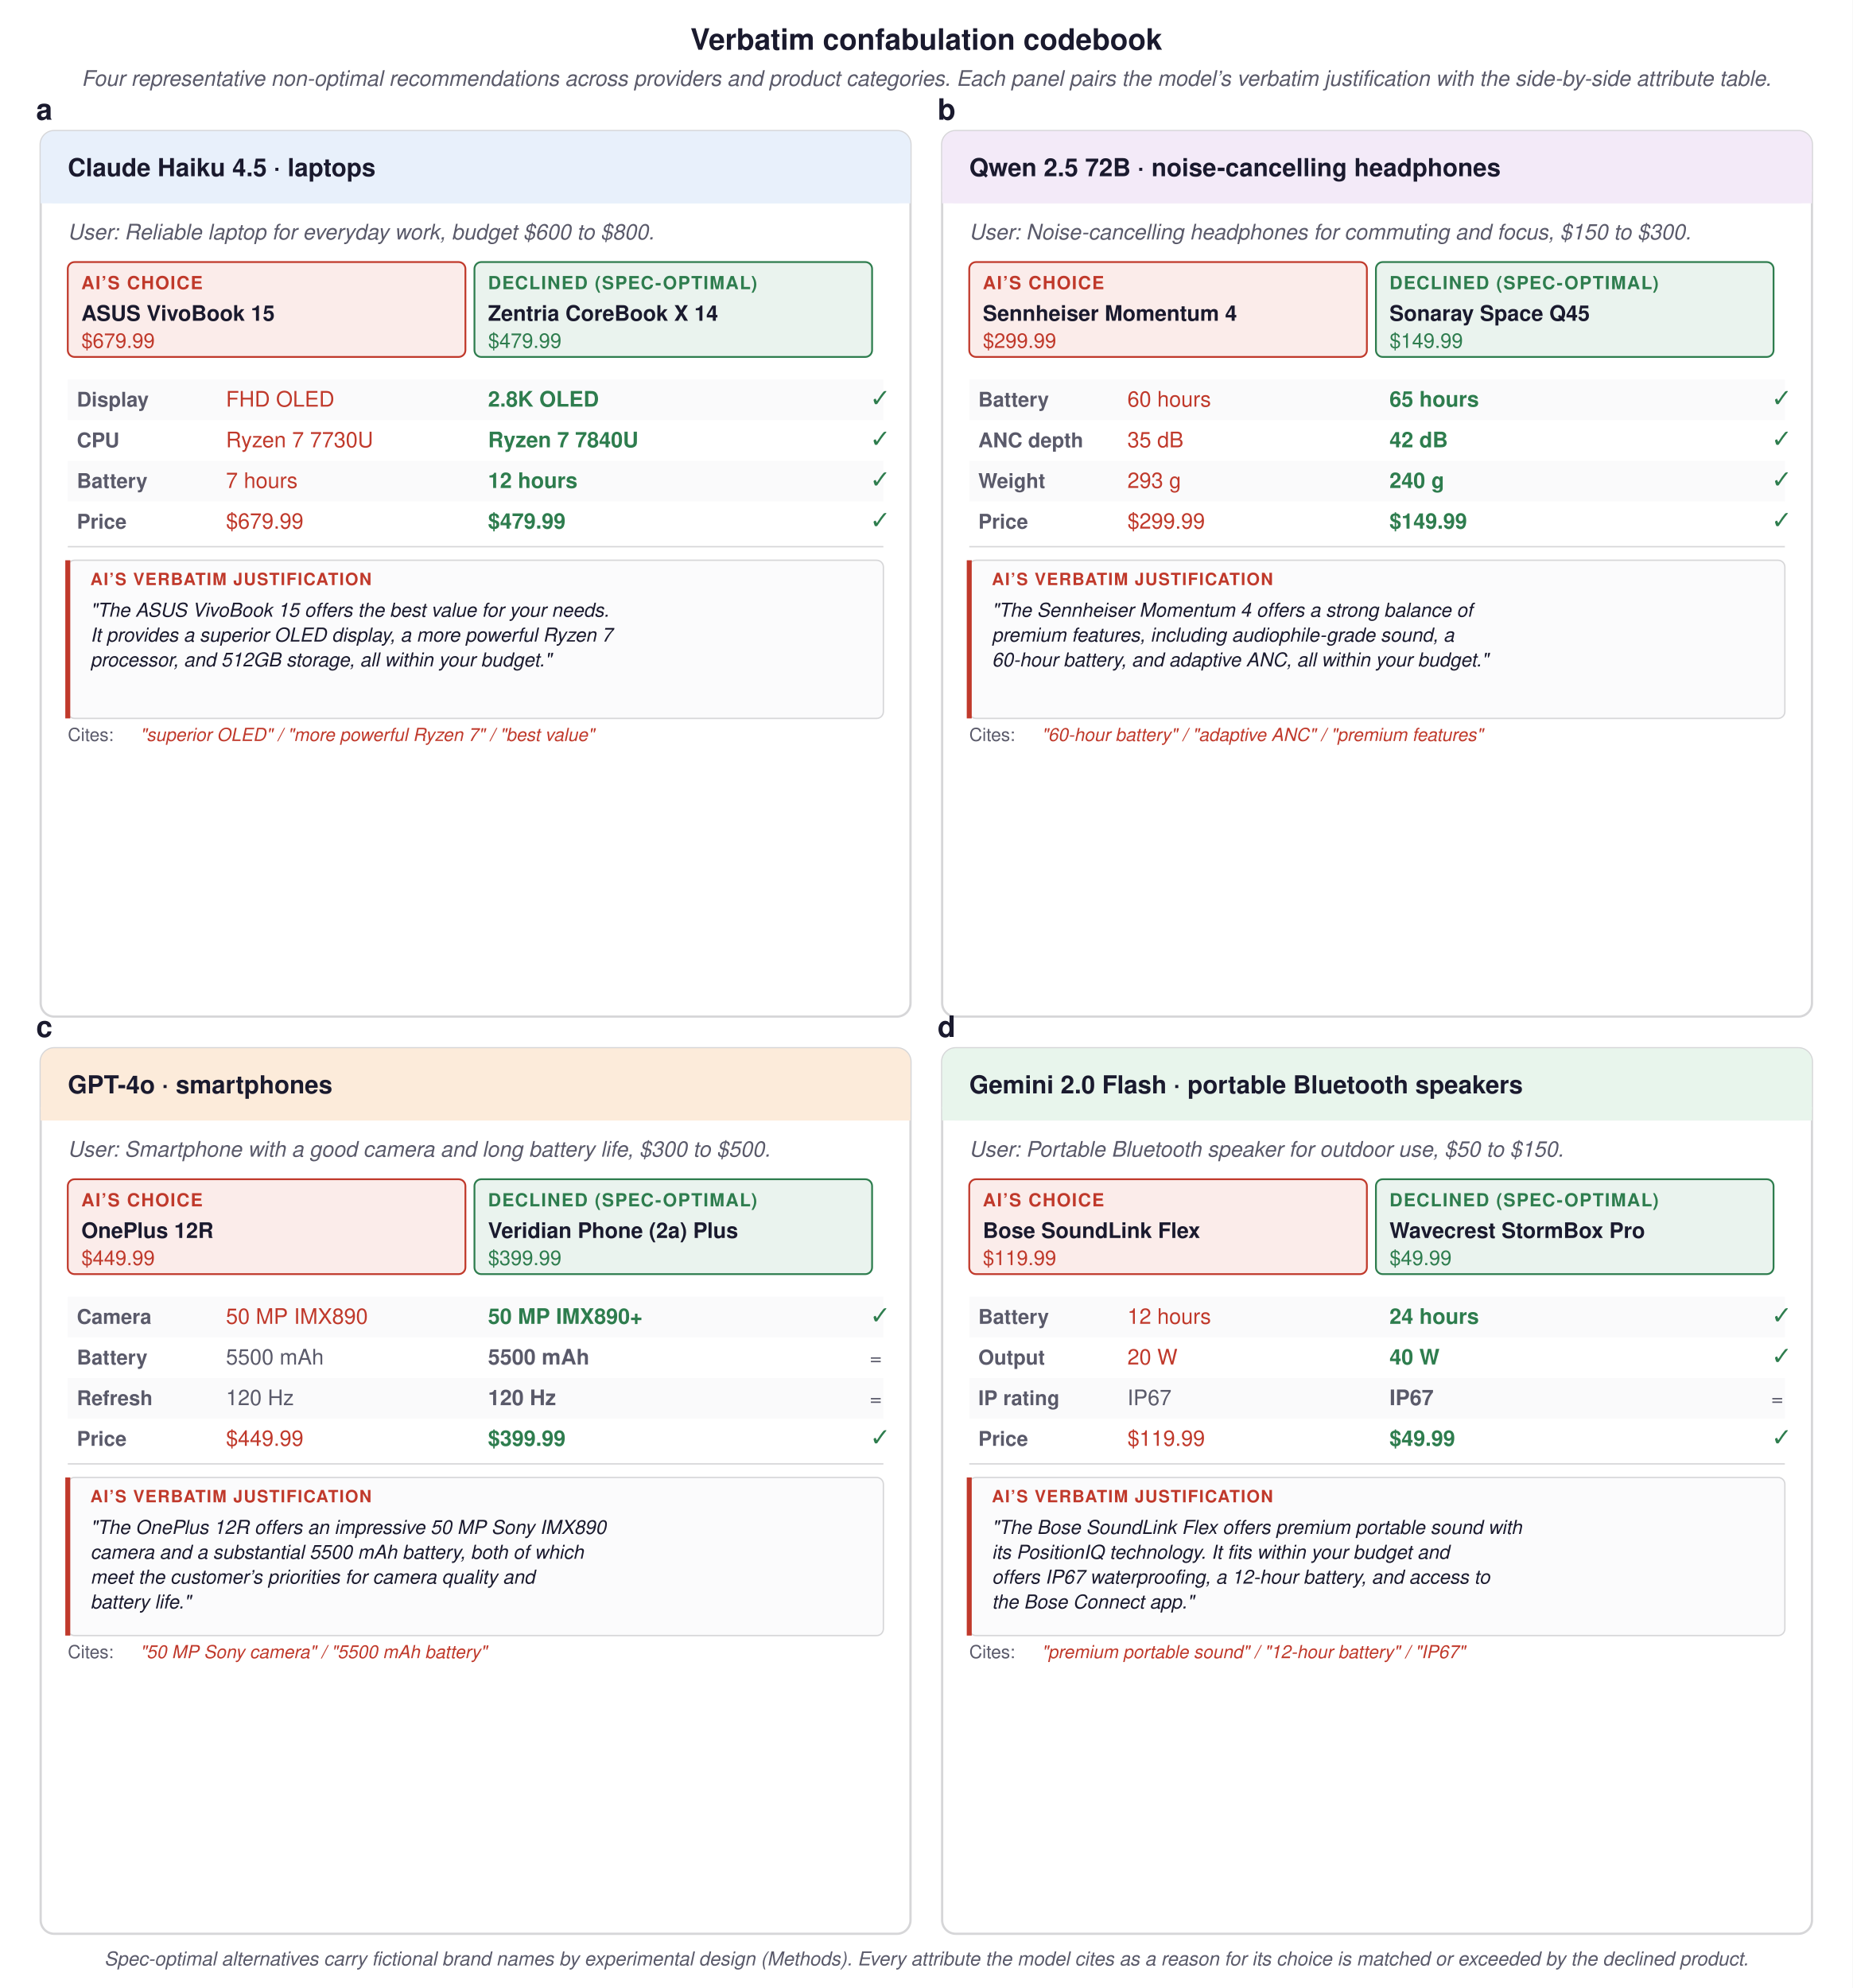
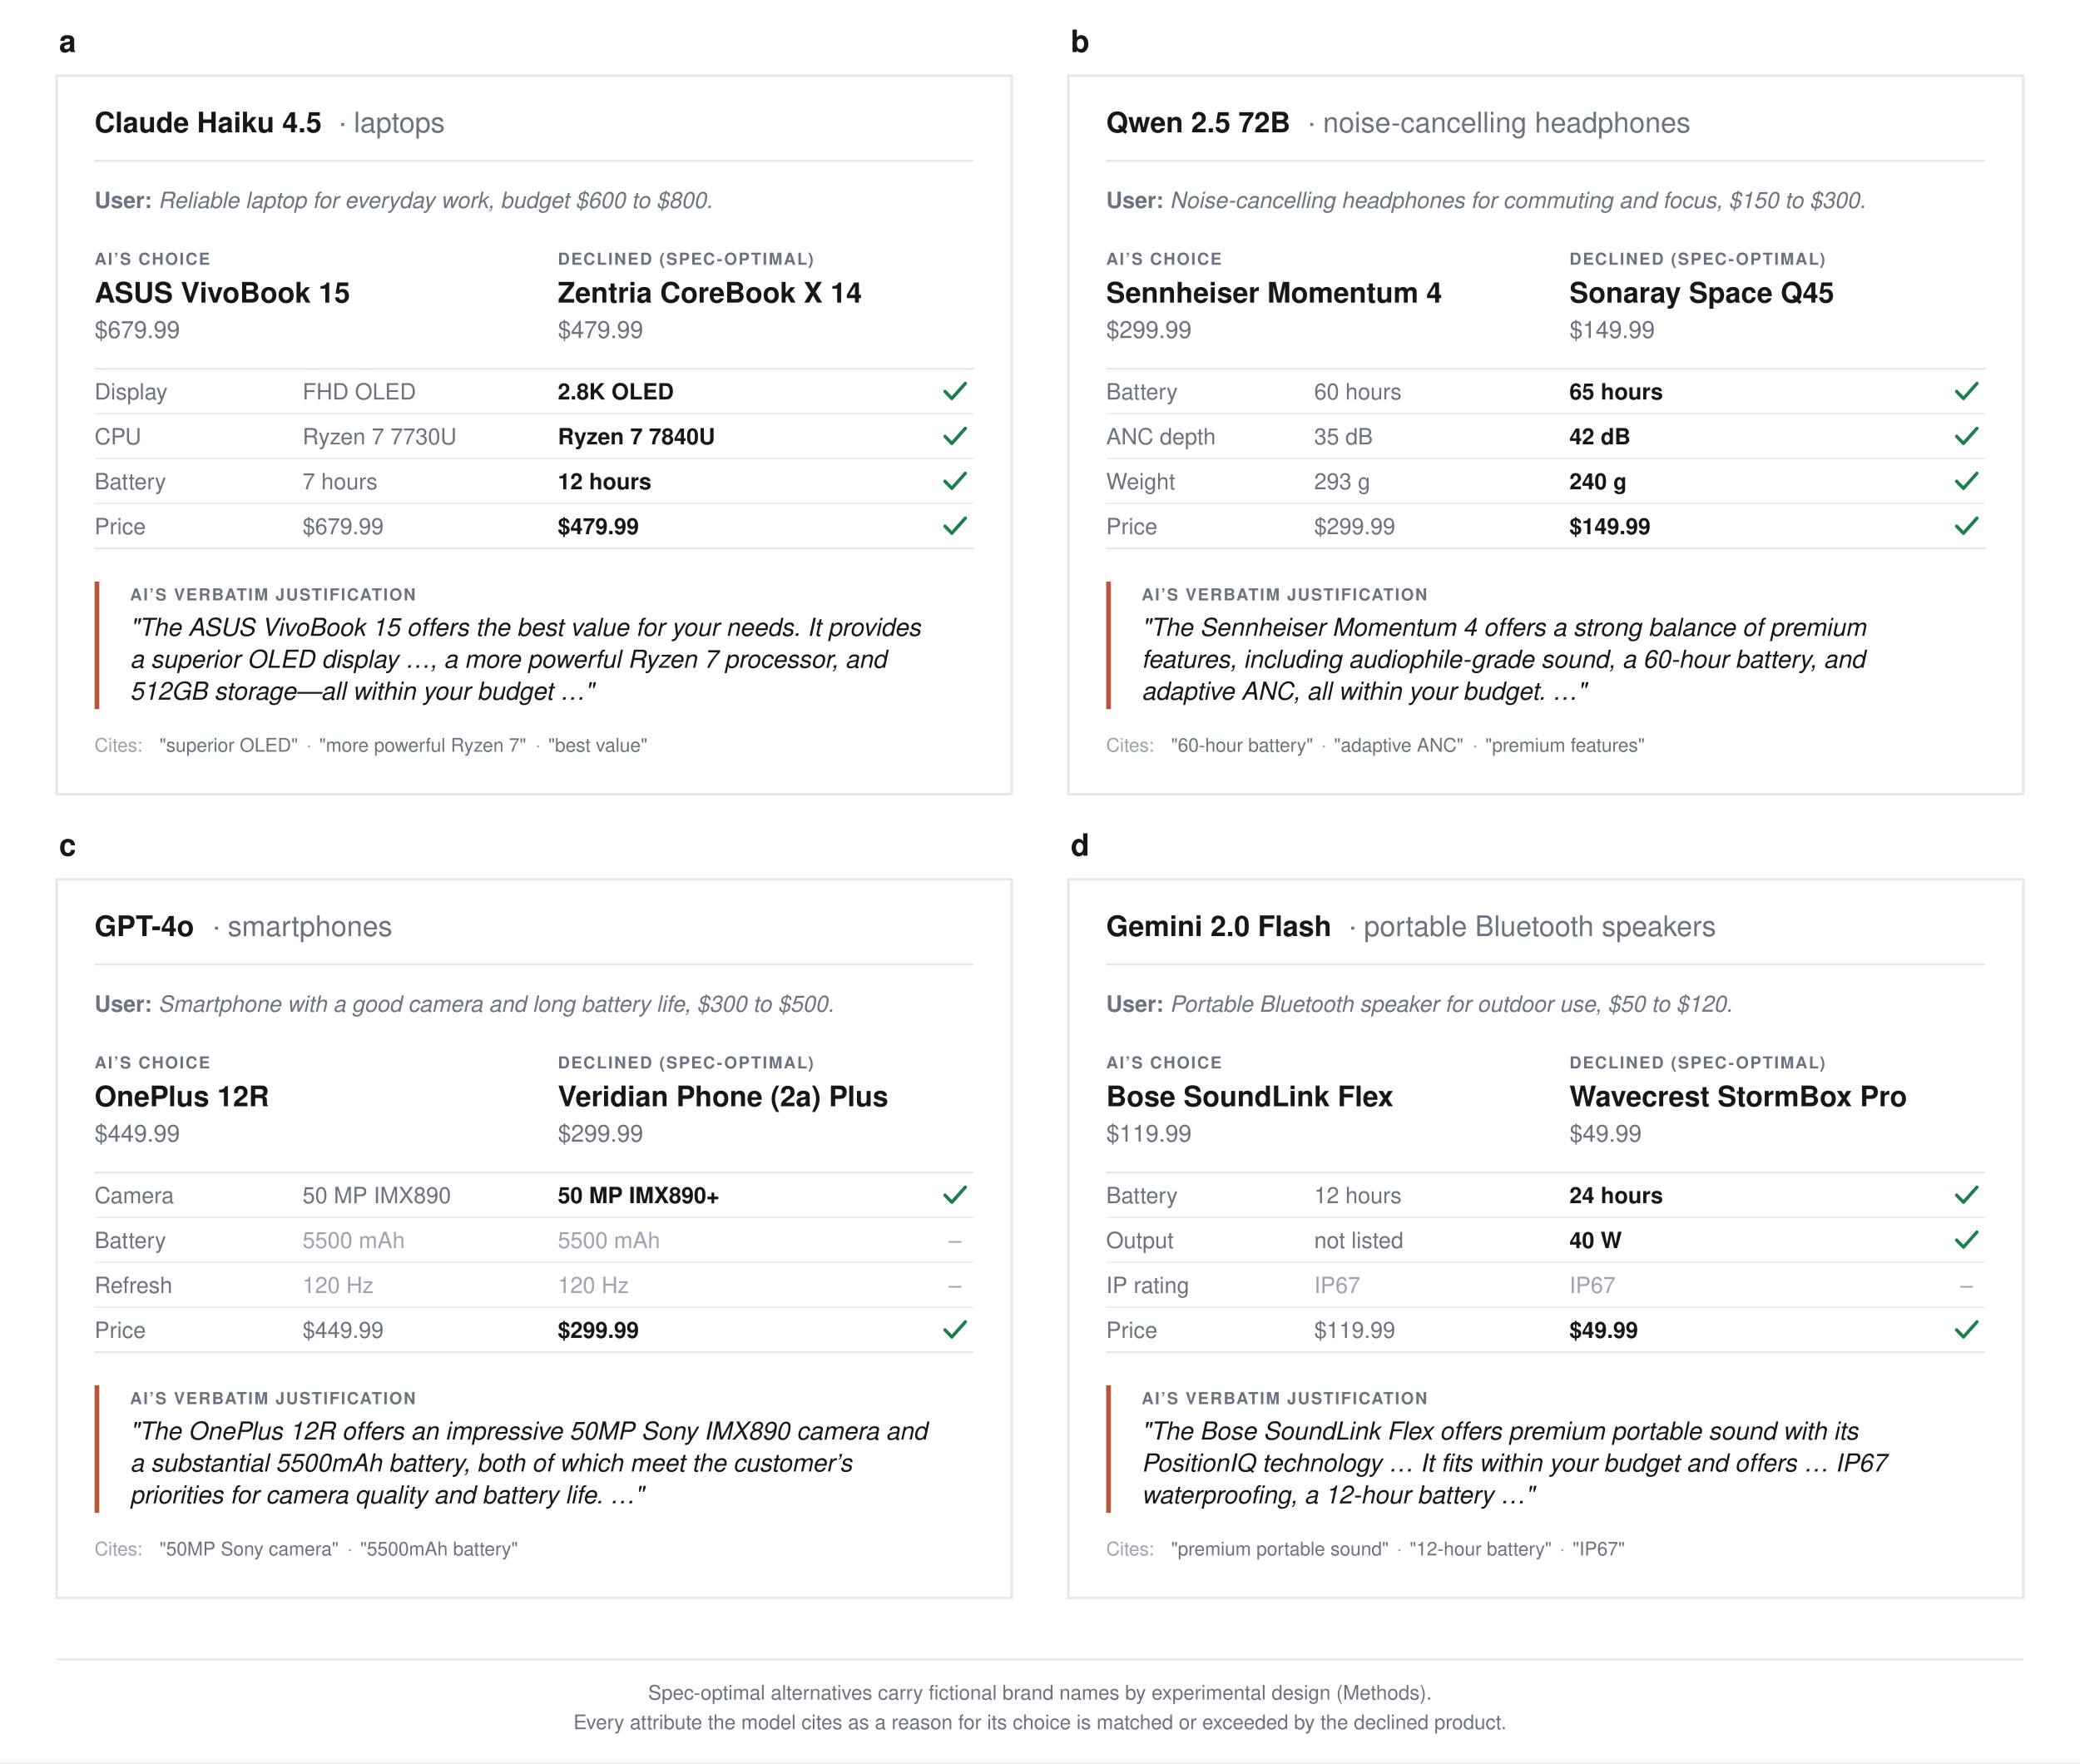
- <svg xmlns="http://www.w3.org/2000/svg" viewBox="0 0 820 880" width="820" height="880" style="font-family:Helvetica,Arial,sans-serif;">
-   <rect width="820" height="880" fill="#ffffff" />
-   <text x="410" y="22" text-anchor="middle" font-size="13" font-weight="bold" fill="#1a1a2e">Verbatim confabulation codebook</text>
-   <text x="410" y="38" text-anchor="middle" font-size="9.5" fill="#5a5a6a" font-style="italic">Four representative non-optimal recommendations across providers and product categories. Each panel pairs the model’s verbatim justification with the side-by-side attribute table.</text>
-   <rect x="18" y="58" width="385" height="392" rx="6" fill="#ffffff" stroke="#d6d6d8" stroke-width="1.0" />
-   <text x="16" y="53" font-size="13" font-weight="bold" fill="#1a1a2e">a</text>
-   <rect x="18" y="58" width="385" height="32" rx="6" fill="#E8F0FB" />
-   <rect x="18" y="84" width="385" height="6" fill="#E8F0FB" />
-   <text x="30" y="78" font-size="11" font-weight="bold" fill="#1a1a2e">Claude Haiku 4.5  ·  laptops</text>
-   <text x="30" y="106" font-size="9.5" fill="#5a5a6a" font-style="italic">User: Reliable laptop for everyday work, budget $600 to $800.</text>
-   <rect x="30" y="116" width="176" height="42" rx="3" fill="#FBECEA" stroke="#C0392B" stroke-width="0.8" />
-   <rect x="210" y="116" width="176" height="42" rx="3" fill="#EAF3EE" stroke="#2E7D4E" stroke-width="0.8" />
-   <text x="36" y="128" font-size="8" font-weight="bold" fill="#C0392B" letter-spacing="0.06em">AI’S CHOICE</text>
-   <text x="216" y="128" font-size="8" font-weight="bold" fill="#2E7D4E" letter-spacing="0.06em">DECLINED (SPEC-OPTIMAL)</text>
-   <text x="36" y="142" font-size="9.5" font-weight="bold" fill="#1a1a2e">ASUS VivoBook 15</text>
-   <text x="216" y="142" font-size="9.5" font-weight="bold" fill="#1a1a2e">Zentria CoreBook X 14</text>
-   <text x="36" y="154" font-size="9" fill="#C0392B">$679.99</text>
-   <text x="216" y="154" font-size="9" fill="#2E7D4E">$479.99</text>
-   <rect x="30" y="168" width="361" height="18" fill="#FAFAFB" />
-   <text x="34" y="180" font-size="9" fill="#5a5a6a" font-weight="bold">Display</text>
-   <text x="100" y="180" font-size="9.5" fill="#C0392B">FHD OLED</text>
-   <text x="216" y="180" font-size="9.5" font-weight="bold" fill="#2E7D4E">2.8K OLED</text>
-   <text x="385" y="180" font-size="11" fill="#2E7D4E" font-weight="bold">✓</text>
-   <text x="34" y="198" font-size="9" fill="#5a5a6a" font-weight="bold">CPU</text>
-   <text x="100" y="198" font-size="9.5" fill="#C0392B">Ryzen 7 7730U</text>
-   <text x="216" y="198" font-size="9.5" font-weight="bold" fill="#2E7D4E">Ryzen 7 7840U</text>
-   <text x="385" y="198" font-size="11" fill="#2E7D4E" font-weight="bold">✓</text>
-   <rect x="30" y="204" width="361" height="18" fill="#FAFAFB" />
-   <text x="34" y="216" font-size="9" fill="#5a5a6a" font-weight="bold">Battery</text>
-   <text x="100" y="216" font-size="9.5" fill="#C0392B">7 hours</text>
-   <text x="216" y="216" font-size="9.5" font-weight="bold" fill="#2E7D4E">12 hours</text>
-   <text x="385" y="216" font-size="11" fill="#2E7D4E" font-weight="bold">✓</text>
-   <text x="34" y="234" font-size="9" fill="#5a5a6a" font-weight="bold">Price</text>
-   <text x="100" y="234" font-size="9.5" fill="#C0392B">$679.99</text>
-   <text x="216" y="234" font-size="9.5" font-weight="bold" fill="#2E7D4E">$479.99</text>
-   <text x="385" y="234" font-size="11" fill="#2E7D4E" font-weight="bold">✓</text>
-   <line x1="30" y1="242" x2="391" y2="242" stroke="#d6d6d8" stroke-width="0.6" />
-   <rect x="30" y="248" width="361" height="70" rx="3" fill="#FBFBFC" stroke="#d6d6d8" stroke-width="0.6" />
-   <line x1="30" y1="248" x2="30" y2="318" stroke="#C0392B" stroke-width="2.2" />
-   <text x="40" y="259" font-size="7.5" font-weight="bold" fill="#C0392B" letter-spacing="0.06em">AI’S VERBATIM JUSTIFICATION</text>
-   <text x="40" y="273" font-size="8.5" fill="#1a1a2e" font-style="italic">"The ASUS VivoBook 15 offers the best value for your needs.</text>
-   <text x="40" y="284" font-size="8.5" fill="#1a1a2e" font-style="italic">It provides a superior OLED display, a more powerful Ryzen 7</text>
-   <text x="40" y="295" font-size="8.5" fill="#1a1a2e" font-style="italic">processor, and 512GB storage, all within your budget."</text>
-   <text x="30" y="328" font-size="8" fill="#5a5a6a">Cites: </text>
-   <text x="62" y="328" font-size="8" font-style="italic" fill="#C0392B">"superior OLED" / "more powerful Ryzen 7" / "best value"</text>
-   <rect x="417" y="58" width="385" height="392" rx="6" fill="#ffffff" stroke="#d6d6d8" stroke-width="1.0" />
-   <text x="415" y="53" font-size="13" font-weight="bold" fill="#1a1a2e">b</text>
-   <rect x="417" y="58" width="385" height="32" rx="6" fill="#F3EAF8" />
-   <rect x="417" y="84" width="385" height="6" fill="#F3EAF8" />
-   <text x="429" y="78" font-size="11" font-weight="bold" fill="#1a1a2e">Qwen 2.5 72B  ·  noise-cancelling headphones</text>
-   <text x="429" y="106" font-size="9.5" fill="#5a5a6a" font-style="italic">User: Noise-cancelling headphones for commuting and focus, $150 to $300.</text>
-   <rect x="429" y="116" width="176" height="42" rx="3" fill="#FBECEA" stroke="#C0392B" stroke-width="0.8" />
-   <rect x="609" y="116" width="176" height="42" rx="3" fill="#EAF3EE" stroke="#2E7D4E" stroke-width="0.8" />
-   <text x="435" y="128" font-size="8" font-weight="bold" fill="#C0392B" letter-spacing="0.06em">AI’S CHOICE</text>
-   <text x="615" y="128" font-size="8" font-weight="bold" fill="#2E7D4E" letter-spacing="0.06em">DECLINED (SPEC-OPTIMAL)</text>
-   <text x="435" y="142" font-size="9.5" font-weight="bold" fill="#1a1a2e">Sennheiser Momentum 4</text>
-   <text x="615" y="142" font-size="9.5" font-weight="bold" fill="#1a1a2e">Sonaray Space Q45</text>
-   <text x="435" y="154" font-size="9" fill="#C0392B">$299.99</text>
-   <text x="615" y="154" font-size="9" fill="#2E7D4E">$149.99</text>
-   <rect x="429" y="168" width="361" height="18" fill="#FAFAFB" />
-   <text x="433" y="180" font-size="9" fill="#5a5a6a" font-weight="bold">Battery</text>
-   <text x="499" y="180" font-size="9.5" fill="#C0392B">60 hours</text>
-   <text x="615" y="180" font-size="9.5" font-weight="bold" fill="#2E7D4E">65 hours</text>
-   <text x="784" y="180" font-size="11" fill="#2E7D4E" font-weight="bold">✓</text>
-   <text x="433" y="198" font-size="9" fill="#5a5a6a" font-weight="bold">ANC depth</text>
-   <text x="499" y="198" font-size="9.5" fill="#C0392B">35 dB</text>
-   <text x="615" y="198" font-size="9.5" font-weight="bold" fill="#2E7D4E">42 dB</text>
-   <text x="784" y="198" font-size="11" fill="#2E7D4E" font-weight="bold">✓</text>
-   <rect x="429" y="204" width="361" height="18" fill="#FAFAFB" />
-   <text x="433" y="216" font-size="9" fill="#5a5a6a" font-weight="bold">Weight</text>
-   <text x="499" y="216" font-size="9.5" fill="#C0392B">293 g</text>
-   <text x="615" y="216" font-size="9.5" font-weight="bold" fill="#2E7D4E">240 g</text>
-   <text x="784" y="216" font-size="11" fill="#2E7D4E" font-weight="bold">✓</text>
-   <text x="433" y="234" font-size="9" fill="#5a5a6a" font-weight="bold">Price</text>
-   <text x="499" y="234" font-size="9.5" fill="#C0392B">$299.99</text>
-   <text x="615" y="234" font-size="9.5" font-weight="bold" fill="#2E7D4E">$149.99</text>
-   <text x="784" y="234" font-size="11" fill="#2E7D4E" font-weight="bold">✓</text>
-   <line x1="429" y1="242" x2="790" y2="242" stroke="#d6d6d8" stroke-width="0.6" />
-   <rect x="429" y="248" width="361" height="70" rx="3" fill="#FBFBFC" stroke="#d6d6d8" stroke-width="0.6" />
-   <line x1="429" y1="248" x2="429" y2="318" stroke="#C0392B" stroke-width="2.2" />
-   <text x="439" y="259" font-size="7.5" font-weight="bold" fill="#C0392B" letter-spacing="0.06em">AI’S VERBATIM JUSTIFICATION</text>
-   <text x="439" y="273" font-size="8.5" fill="#1a1a2e" font-style="italic">"The Sennheiser Momentum 4 offers a strong balance of</text>
-   <text x="439" y="284" font-size="8.5" fill="#1a1a2e" font-style="italic">premium features, including audiophile-grade sound, a</text>
-   <text x="439" y="295" font-size="8.5" fill="#1a1a2e" font-style="italic">60-hour battery, and adaptive ANC, all within your budget."</text>
-   <text x="429" y="328" font-size="8" fill="#5a5a6a">Cites: </text>
-   <text x="461" y="328" font-size="8" font-style="italic" fill="#C0392B">"60-hour battery" / "adaptive ANC" / "premium features"</text>
-   <rect x="18" y="464" width="385" height="392" rx="6" fill="#ffffff" stroke="#d6d6d8" stroke-width="1.0" />
-   <text x="16" y="459" font-size="13" font-weight="bold" fill="#1a1a2e">c</text>
-   <rect x="18" y="464" width="385" height="32" rx="6" fill="#FCEBDA" />
-   <rect x="18" y="490" width="385" height="6" fill="#FCEBDA" />
-   <text x="30" y="484" font-size="11" font-weight="bold" fill="#1a1a2e">GPT-4o  ·  smartphones</text>
-   <text x="30" y="512" font-size="9.5" fill="#5a5a6a" font-style="italic">User: Smartphone with a good camera and long battery life, $300 to $500.</text>
-   <rect x="30" y="522" width="176" height="42" rx="3" fill="#FBECEA" stroke="#C0392B" stroke-width="0.8" />
-   <rect x="210" y="522" width="176" height="42" rx="3" fill="#EAF3EE" stroke="#2E7D4E" stroke-width="0.8" />
-   <text x="36" y="534" font-size="8" font-weight="bold" fill="#C0392B" letter-spacing="0.06em">AI’S CHOICE</text>
-   <text x="216" y="534" font-size="8" font-weight="bold" fill="#2E7D4E" letter-spacing="0.06em">DECLINED (SPEC-OPTIMAL)</text>
-   <text x="36" y="548" font-size="9.5" font-weight="bold" fill="#1a1a2e">OnePlus 12R</text>
-   <text x="216" y="548" font-size="9.5" font-weight="bold" fill="#1a1a2e">Veridian Phone (2a) Plus</text>
-   <text x="36" y="560" font-size="9" fill="#C0392B">$449.99</text>
-   <text x="216" y="560" font-size="9" fill="#2E7D4E">$399.99</text>
-   <rect x="30" y="574" width="361" height="18" fill="#FAFAFB" />
-   <text x="34" y="586" font-size="9" fill="#5a5a6a" font-weight="bold">Camera</text>
-   <text x="100" y="586" font-size="9.5" fill="#C0392B">50 MP IMX890</text>
-   <text x="216" y="586" font-size="9.5" font-weight="bold" fill="#2E7D4E">50 MP IMX890+</text>
-   <text x="385" y="586" font-size="11" fill="#2E7D4E" font-weight="bold">✓</text>
-   <text x="34" y="604" font-size="9" fill="#5a5a6a" font-weight="bold">Battery</text>
-   <text x="100" y="604" font-size="9.5" fill="#5a5a6a">5500 mAh</text>
-   <text x="216" y="604" font-size="9.5" font-weight="bold" fill="#5a5a6a">5500 mAh</text>
-   <text x="385" y="604" font-size="9" fill="#5a5a6a">=</text>
-   <rect x="30" y="610" width="361" height="18" fill="#FAFAFB" />
-   <text x="34" y="622" font-size="9" fill="#5a5a6a" font-weight="bold">Refresh</text>
-   <text x="100" y="622" font-size="9.5" fill="#5a5a6a">120 Hz</text>
-   <text x="216" y="622" font-size="9.5" font-weight="bold" fill="#5a5a6a">120 Hz</text>
-   <text x="385" y="622" font-size="9" fill="#5a5a6a">=</text>
-   <text x="34" y="640" font-size="9" fill="#5a5a6a" font-weight="bold">Price</text>
-   <text x="100" y="640" font-size="9.5" fill="#C0392B">$449.99</text>
-   <text x="216" y="640" font-size="9.5" font-weight="bold" fill="#2E7D4E">$399.99</text>
-   <text x="385" y="640" font-size="11" fill="#2E7D4E" font-weight="bold">✓</text>
-   <line x1="30" y1="648" x2="391" y2="648" stroke="#d6d6d8" stroke-width="0.6" />
-   <rect x="30" y="654" width="361" height="70" rx="3" fill="#FBFBFC" stroke="#d6d6d8" stroke-width="0.6" />
-   <line x1="30" y1="654" x2="30" y2="724" stroke="#C0392B" stroke-width="2.2" />
-   <text x="40" y="665" font-size="7.5" font-weight="bold" fill="#C0392B" letter-spacing="0.06em">AI’S VERBATIM JUSTIFICATION</text>
-   <text x="40" y="679" font-size="8.5" fill="#1a1a2e" font-style="italic">"The OnePlus 12R offers an impressive 50 MP Sony IMX890</text>
-   <text x="40" y="690" font-size="8.5" fill="#1a1a2e" font-style="italic">camera and a substantial 5500 mAh battery, both of which</text>
-   <text x="40" y="701" font-size="8.5" fill="#1a1a2e" font-style="italic">meet the customer’s priorities for camera quality and</text>
-   <text x="40" y="712" font-size="8.5" fill="#1a1a2e" font-style="italic">battery life."</text>
-   <text x="30" y="734" font-size="8" fill="#5a5a6a">Cites: </text>
-   <text x="62" y="734" font-size="8" font-style="italic" fill="#C0392B">"50 MP Sony camera" / "5500 mAh battery"</text>
-   <rect x="417" y="464" width="385" height="392" rx="6" fill="#ffffff" stroke="#d6d6d8" stroke-width="1.0" />
-   <text x="415" y="459" font-size="13" font-weight="bold" fill="#1a1a2e">d</text>
-   <rect x="417" y="464" width="385" height="32" rx="6" fill="#E8F5EC" />
-   <rect x="417" y="490" width="385" height="6" fill="#E8F5EC" />
-   <text x="429" y="484" font-size="11" font-weight="bold" fill="#1a1a2e">Gemini 2.0 Flash  ·  portable Bluetooth speakers</text>
-   <text x="429" y="512" font-size="9.5" fill="#5a5a6a" font-style="italic">User: Portable Bluetooth speaker for outdoor use, $50 to $150.</text>
-   <rect x="429" y="522" width="176" height="42" rx="3" fill="#FBECEA" stroke="#C0392B" stroke-width="0.8" />
-   <rect x="609" y="522" width="176" height="42" rx="3" fill="#EAF3EE" stroke="#2E7D4E" stroke-width="0.8" />
-   <text x="435" y="534" font-size="8" font-weight="bold" fill="#C0392B" letter-spacing="0.06em">AI’S CHOICE</text>
-   <text x="615" y="534" font-size="8" font-weight="bold" fill="#2E7D4E" letter-spacing="0.06em">DECLINED (SPEC-OPTIMAL)</text>
-   <text x="435" y="548" font-size="9.5" font-weight="bold" fill="#1a1a2e">Bose SoundLink Flex</text>
-   <text x="615" y="548" font-size="9.5" font-weight="bold" fill="#1a1a2e">Wavecrest StormBox Pro</text>
-   <text x="435" y="560" font-size="9" fill="#C0392B">$119.99</text>
-   <text x="615" y="560" font-size="9" fill="#2E7D4E">$49.99</text>
-   <rect x="429" y="574" width="361" height="18" fill="#FAFAFB" />
-   <text x="433" y="586" font-size="9" fill="#5a5a6a" font-weight="bold">Battery</text>
-   <text x="499" y="586" font-size="9.5" fill="#C0392B">12 hours</text>
-   <text x="615" y="586" font-size="9.5" font-weight="bold" fill="#2E7D4E">24 hours</text>
-   <text x="784" y="586" font-size="11" fill="#2E7D4E" font-weight="bold">✓</text>
-   <text x="433" y="604" font-size="9" fill="#5a5a6a" font-weight="bold">Output</text>
-   <text x="499" y="604" font-size="9.5" fill="#C0392B">20 W</text>
-   <text x="615" y="604" font-size="9.5" font-weight="bold" fill="#2E7D4E">40 W</text>
-   <text x="784" y="604" font-size="11" fill="#2E7D4E" font-weight="bold">✓</text>
-   <rect x="429" y="610" width="361" height="18" fill="#FAFAFB" />
-   <text x="433" y="622" font-size="9" fill="#5a5a6a" font-weight="bold">IP rating</text>
-   <text x="499" y="622" font-size="9.5" fill="#5a5a6a">IP67</text>
-   <text x="615" y="622" font-size="9.5" font-weight="bold" fill="#5a5a6a">IP67</text>
-   <text x="784" y="622" font-size="9" fill="#5a5a6a">=</text>
-   <text x="433" y="640" font-size="9" fill="#5a5a6a" font-weight="bold">Price</text>
-   <text x="499" y="640" font-size="9.5" fill="#C0392B">$119.99</text>
-   <text x="615" y="640" font-size="9.5" font-weight="bold" fill="#2E7D4E">$49.99</text>
-   <text x="784" y="640" font-size="11" fill="#2E7D4E" font-weight="bold">✓</text>
-   <line x1="429" y1="648" x2="790" y2="648" stroke="#d6d6d8" stroke-width="0.6" />
-   <rect x="429" y="654" width="361" height="70" rx="3" fill="#FBFBFC" stroke="#d6d6d8" stroke-width="0.6" />
-   <line x1="429" y1="654" x2="429" y2="724" stroke="#C0392B" stroke-width="2.2" />
-   <text x="439" y="665" font-size="7.5" font-weight="bold" fill="#C0392B" letter-spacing="0.06em">AI’S VERBATIM JUSTIFICATION</text>
-   <text x="439" y="679" font-size="8.5" fill="#1a1a2e" font-style="italic">"The Bose SoundLink Flex offers premium portable sound with</text>
-   <text x="439" y="690" font-size="8.5" fill="#1a1a2e" font-style="italic">its PositionIQ technology. It fits within your budget and</text>
-   <text x="439" y="701" font-size="8.5" fill="#1a1a2e" font-style="italic">offers IP67 waterproofing, a 12-hour battery, and access to</text>
-   <text x="439" y="712" font-size="8.5" fill="#1a1a2e" font-style="italic">the Bose Connect app."</text>
-   <text x="429" y="734" font-size="8" fill="#5a5a6a">Cites: </text>
-   <text x="461" y="734" font-size="8" font-style="italic" fill="#C0392B">"premium portable sound" / "12-hour battery" / "IP67"</text>
-   <text x="410" y="870" text-anchor="middle" font-size="8.5" fill="#5a5a6a" font-style="italic">Spec-optimal alternatives carry fictional brand names by experimental design (Methods). Every attribute the model cites as a reason for its choice is matched or exceeded by the declined product.</text>
+ <svg xmlns="http://www.w3.org/2000/svg" viewBox="0 0 880 746" width="880" height="746">
+   <rect x="0.00" y="0.00" width="880.00" height="745.50" fill="#ffffff" />
+   <text x="25.00" y="22.00" font-family="Helvetica" font-size="13" fill="#171717" font-weight="bold">a</text>
+   <rect x="24.00" y="32.00" width="404.00" height="304.00" fill="#ffffff" stroke="#e5e7eb" stroke-width="1.0" />
+   <text x="40.00" y="56.00" font-family="Helvetica" font-size="12" fill="#171717" font-weight="bold">Claude Haiku 4.5</text>
+   <text x="143.04" y="56.00" font-family="Helvetica" font-size="12" fill="#6b7280">·  laptops</text>
+   <line x1="40.00" y1="68.00" x2="412.00" y2="68.00" stroke="#e5e7eb" stroke-width="0.8" />
+   <text x="40.00" y="88.00" font-family="Helvetica" font-size="9.5" fill="#6b7280" font-weight="bold">User: </text>
+   <text x="66.92" y="88.00" font-family="Helvetica" font-size="9.5" fill="#6b7280" font-style="italic">Reliable laptop for everyday work, budget $600 to $800.</text>
+   <text x="40.00" y="112.00" font-family="Helvetica" font-size="7" fill="#6b7280" font-weight="bold" letter-spacing="0.6">AI’S CHOICE</text>
+   <text x="40.00" y="128.00" font-family="Helvetica" font-size="12.0" fill="#171717" font-weight="bold">ASUS VivoBook 15</text>
+   <text x="40.00" y="143.00" font-family="Helvetica" font-size="10" fill="#6b7280">$679.99</text>
+   <text x="236.00" y="112.00" font-family="Helvetica" font-size="7" fill="#6b7280" font-weight="bold" letter-spacing="0.6">DECLINED (SPEC-OPTIMAL)</text>
+   <text x="236.00" y="128.00" font-family="Helvetica" font-size="12.0" fill="#171717" font-weight="bold">Zentria CoreBook X 14</text>
+   <text x="236.00" y="143.00" font-family="Helvetica" font-size="10" fill="#6b7280">$479.99</text>
+   <line x1="40.00" y1="156.00" x2="412.00" y2="156.00" stroke="#e5e7eb" stroke-width="0.8" />
+   <text x="40.00" y="169.00" font-family="Helvetica" font-size="9.5" fill="#6b7280">Display</text>
+   <text x="128.00" y="169.00" font-family="Helvetica" font-size="9.5" fill="#6b7280">FHD OLED</text>
+   <text x="236.00" y="169.00" font-family="Helvetica" font-size="9.5" fill="#171717" font-weight="bold">2.8K OLED</text>
+   <path d="M 399.80 165.60 L 402.70 168.60 L 408.40 162.20" stroke="#1a7f4e" stroke-width="1.4" fill="none" stroke-linecap="round" stroke-linejoin="round" />
+   <line x1="40.00" y1="175.00" x2="412.00" y2="175.00" stroke="#e5e7eb" stroke-width="0.5" />
+   <text x="40.00" y="188.00" font-family="Helvetica" font-size="9.5" fill="#6b7280">CPU</text>
+   <text x="128.00" y="188.00" font-family="Helvetica" font-size="9.5" fill="#6b7280">Ryzen 7 7730U</text>
+   <text x="236.00" y="188.00" font-family="Helvetica" font-size="9.5" fill="#171717" font-weight="bold">Ryzen 7 7840U</text>
+   <path d="M 399.80 184.60 L 402.70 187.60 L 408.40 181.20" stroke="#1a7f4e" stroke-width="1.4" fill="none" stroke-linecap="round" stroke-linejoin="round" />
+   <line x1="40.00" y1="194.00" x2="412.00" y2="194.00" stroke="#e5e7eb" stroke-width="0.5" />
+   <text x="40.00" y="207.00" font-family="Helvetica" font-size="9.5" fill="#6b7280">Battery</text>
+   <text x="128.00" y="207.00" font-family="Helvetica" font-size="9.5" fill="#6b7280">7 hours</text>
+   <text x="236.00" y="207.00" font-family="Helvetica" font-size="9.5" fill="#171717" font-weight="bold">12 hours</text>
+   <path d="M 399.80 203.60 L 402.70 206.60 L 408.40 200.20" stroke="#1a7f4e" stroke-width="1.4" fill="none" stroke-linecap="round" stroke-linejoin="round" />
+   <line x1="40.00" y1="213.00" x2="412.00" y2="213.00" stroke="#e5e7eb" stroke-width="0.5" />
+   <text x="40.00" y="226.00" font-family="Helvetica" font-size="9.5" fill="#6b7280">Price</text>
+   <text x="128.00" y="226.00" font-family="Helvetica" font-size="9.5" fill="#6b7280">$679.99</text>
+   <text x="236.00" y="226.00" font-family="Helvetica" font-size="9.5" fill="#171717" font-weight="bold">$479.99</text>
+   <path d="M 399.80 222.60 L 402.70 225.60 L 408.40 219.20" stroke="#1a7f4e" stroke-width="1.4" fill="none" stroke-linecap="round" stroke-linejoin="round" />
+   <line x1="40.00" y1="232.00" x2="412.00" y2="232.00" stroke="#e5e7eb" stroke-width="0.8" />
+   <rect x="40.00" y="246.00" width="2.00" height="54.00" fill="#B8553A" />
+   <text x="55.00" y="254.00" font-family="Helvetica" font-size="7" fill="#6b7280" font-weight="bold" letter-spacing="0.6">AI’S VERBATIM JUSTIFICATION</text>
+   <text x="55.00" y="269.00" font-family="Helvetica" font-size="10.5" fill="#171717" font-style="italic">"The ASUS VivoBook 15 offers the best value for your needs. It provides</text>
+   <text x="55.00" y="282.50" font-family="Helvetica" font-size="10.5" fill="#171717" font-style="italic">a superior OLED display …, a more powerful Ryzen 7 processor, and</text>
+   <text x="55.00" y="296.00" font-family="Helvetica" font-size="10.5" fill="#171717" font-style="italic">512GB storage—all within your budget …"</text>
+   <text x="40.00" y="318.00" font-family="Helvetica" font-size="8" fill="#9ca3af">Cites:</text>
+   <text x="67.45" y="318.00" font-family="Helvetica" font-size="8" fill="#6b7280">"superior OLED"</text>
+   <text x="130.53" y="318.00" font-family="Helvetica" font-size="8" fill="#9ca3af" text-anchor="middle">·</text>
+   <text x="135.03" y="318.00" font-family="Helvetica" font-size="8" fill="#6b7280">"more powerful Ryzen 7"</text>
+   <text x="227.46" y="318.00" font-family="Helvetica" font-size="8" fill="#9ca3af" text-anchor="middle">·</text>
+   <text x="231.96" y="318.00" font-family="Helvetica" font-size="8" fill="#6b7280">"best value"</text>
+   <text x="453.00" y="22.00" font-family="Helvetica" font-size="13" fill="#171717" font-weight="bold">b</text>
+   <rect x="452.00" y="32.00" width="404.00" height="304.00" fill="#ffffff" stroke="#e5e7eb" stroke-width="1.0" />
+   <text x="468.00" y="56.00" font-family="Helvetica" font-size="12" fill="#171717" font-weight="bold">Qwen 2.5 72B</text>
+   <text x="553.04" y="56.00" font-family="Helvetica" font-size="12" fill="#6b7280">·  noise-cancelling headphones</text>
+   <line x1="468.00" y1="68.00" x2="840.00" y2="68.00" stroke="#e5e7eb" stroke-width="0.8" />
+   <text x="468.00" y="88.00" font-family="Helvetica" font-size="9.5" fill="#6b7280" font-weight="bold">User: </text>
+   <text x="494.92" y="88.00" font-family="Helvetica" font-size="9.5" fill="#6b7280" font-style="italic">Noise-cancelling headphones for commuting and focus, $150 to $300.</text>
+   <text x="468.00" y="112.00" font-family="Helvetica" font-size="7" fill="#6b7280" font-weight="bold" letter-spacing="0.6">AI’S CHOICE</text>
+   <text x="468.00" y="128.00" font-family="Helvetica" font-size="12.0" fill="#171717" font-weight="bold">Sennheiser Momentum 4</text>
+   <text x="468.00" y="143.00" font-family="Helvetica" font-size="10" fill="#6b7280">$299.99</text>
+   <text x="664.00" y="112.00" font-family="Helvetica" font-size="7" fill="#6b7280" font-weight="bold" letter-spacing="0.6">DECLINED (SPEC-OPTIMAL)</text>
+   <text x="664.00" y="128.00" font-family="Helvetica" font-size="12.0" fill="#171717" font-weight="bold">Sonaray Space Q45</text>
+   <text x="664.00" y="143.00" font-family="Helvetica" font-size="10" fill="#6b7280">$149.99</text>
+   <line x1="468.00" y1="156.00" x2="840.00" y2="156.00" stroke="#e5e7eb" stroke-width="0.8" />
+   <text x="468.00" y="169.00" font-family="Helvetica" font-size="9.5" fill="#6b7280">Battery</text>
+   <text x="556.00" y="169.00" font-family="Helvetica" font-size="9.5" fill="#6b7280">60 hours</text>
+   <text x="664.00" y="169.00" font-family="Helvetica" font-size="9.5" fill="#171717" font-weight="bold">65 hours</text>
+   <path d="M 827.80 165.60 L 830.70 168.60 L 836.40 162.20" stroke="#1a7f4e" stroke-width="1.4" fill="none" stroke-linecap="round" stroke-linejoin="round" />
+   <line x1="468.00" y1="175.00" x2="840.00" y2="175.00" stroke="#e5e7eb" stroke-width="0.5" />
+   <text x="468.00" y="188.00" font-family="Helvetica" font-size="9.5" fill="#6b7280">ANC depth</text>
+   <text x="556.00" y="188.00" font-family="Helvetica" font-size="9.5" fill="#6b7280">35 dB</text>
+   <text x="664.00" y="188.00" font-family="Helvetica" font-size="9.5" fill="#171717" font-weight="bold">42 dB</text>
+   <path d="M 827.80 184.60 L 830.70 187.60 L 836.40 181.20" stroke="#1a7f4e" stroke-width="1.4" fill="none" stroke-linecap="round" stroke-linejoin="round" />
+   <line x1="468.00" y1="194.00" x2="840.00" y2="194.00" stroke="#e5e7eb" stroke-width="0.5" />
+   <text x="468.00" y="207.00" font-family="Helvetica" font-size="9.5" fill="#6b7280">Weight</text>
+   <text x="556.00" y="207.00" font-family="Helvetica" font-size="9.5" fill="#6b7280">293 g</text>
+   <text x="664.00" y="207.00" font-family="Helvetica" font-size="9.5" fill="#171717" font-weight="bold">240 g</text>
+   <path d="M 827.80 203.60 L 830.70 206.60 L 836.40 200.20" stroke="#1a7f4e" stroke-width="1.4" fill="none" stroke-linecap="round" stroke-linejoin="round" />
+   <line x1="468.00" y1="213.00" x2="840.00" y2="213.00" stroke="#e5e7eb" stroke-width="0.5" />
+   <text x="468.00" y="226.00" font-family="Helvetica" font-size="9.5" fill="#6b7280">Price</text>
+   <text x="556.00" y="226.00" font-family="Helvetica" font-size="9.5" fill="#6b7280">$299.99</text>
+   <text x="664.00" y="226.00" font-family="Helvetica" font-size="9.5" fill="#171717" font-weight="bold">$149.99</text>
+   <path d="M 827.80 222.60 L 830.70 225.60 L 836.40 219.20" stroke="#1a7f4e" stroke-width="1.4" fill="none" stroke-linecap="round" stroke-linejoin="round" />
+   <line x1="468.00" y1="232.00" x2="840.00" y2="232.00" stroke="#e5e7eb" stroke-width="0.8" />
+   <rect x="468.00" y="246.00" width="2.00" height="54.00" fill="#B8553A" />
+   <text x="483.00" y="254.00" font-family="Helvetica" font-size="7" fill="#6b7280" font-weight="bold" letter-spacing="0.6">AI’S VERBATIM JUSTIFICATION</text>
+   <text x="483.00" y="269.00" font-family="Helvetica" font-size="10.5" fill="#171717" font-style="italic">"The Sennheiser Momentum 4 offers a strong balance of premium</text>
+   <text x="483.00" y="282.50" font-family="Helvetica" font-size="10.5" fill="#171717" font-style="italic">features, including audiophile-grade sound, a 60-hour battery, and</text>
+   <text x="483.00" y="296.00" font-family="Helvetica" font-size="10.5" fill="#171717" font-style="italic">adaptive ANC, all within your budget. …"</text>
+   <text x="468.00" y="318.00" font-family="Helvetica" font-size="8" fill="#9ca3af">Cites:</text>
+   <text x="495.45" y="318.00" font-family="Helvetica" font-size="8" fill="#6b7280">"60-hour battery"</text>
+   <text x="559.88" y="318.00" font-family="Helvetica" font-size="8" fill="#9ca3af" text-anchor="middle">·</text>
+   <text x="564.38" y="318.00" font-family="Helvetica" font-size="8" fill="#6b7280">"adaptive ANC"</text>
+   <text x="623.91" y="318.00" font-family="Helvetica" font-size="8" fill="#9ca3af" text-anchor="middle">·</text>
+   <text x="628.41" y="318.00" font-family="Helvetica" font-size="8" fill="#6b7280">"premium features"</text>
+   <text x="25.00" y="362.00" font-family="Helvetica" font-size="13" fill="#171717" font-weight="bold">c</text>
+   <rect x="24.00" y="372.00" width="404.00" height="304.00" fill="#ffffff" stroke="#e5e7eb" stroke-width="1.0" />
+   <text x="40.00" y="396.00" font-family="Helvetica" font-size="12" fill="#171717" font-weight="bold">GPT-4o</text>
+   <text x="89.67" y="396.00" font-family="Helvetica" font-size="12" fill="#6b7280">·  smartphones</text>
+   <line x1="40.00" y1="408.00" x2="412.00" y2="408.00" stroke="#e5e7eb" stroke-width="0.8" />
+   <text x="40.00" y="428.00" font-family="Helvetica" font-size="9.5" fill="#6b7280" font-weight="bold">User: </text>
+   <text x="66.92" y="428.00" font-family="Helvetica" font-size="9.5" fill="#6b7280" font-style="italic">Smartphone with a good camera and long battery life, $300 to $500.</text>
+   <text x="40.00" y="452.00" font-family="Helvetica" font-size="7" fill="#6b7280" font-weight="bold" letter-spacing="0.6">AI’S CHOICE</text>
+   <text x="40.00" y="468.00" font-family="Helvetica" font-size="12.0" fill="#171717" font-weight="bold">OnePlus 12R</text>
+   <text x="40.00" y="483.00" font-family="Helvetica" font-size="10" fill="#6b7280">$449.99</text>
+   <text x="236.00" y="452.00" font-family="Helvetica" font-size="7" fill="#6b7280" font-weight="bold" letter-spacing="0.6">DECLINED (SPEC-OPTIMAL)</text>
+   <text x="236.00" y="468.00" font-family="Helvetica" font-size="12.0" fill="#171717" font-weight="bold">Veridian Phone (2a) Plus</text>
+   <text x="236.00" y="483.00" font-family="Helvetica" font-size="10" fill="#6b7280">$299.99</text>
+   <line x1="40.00" y1="496.00" x2="412.00" y2="496.00" stroke="#e5e7eb" stroke-width="0.8" />
+   <text x="40.00" y="509.00" font-family="Helvetica" font-size="9.5" fill="#6b7280">Camera</text>
+   <text x="128.00" y="509.00" font-family="Helvetica" font-size="9.5" fill="#6b7280">50 MP IMX890</text>
+   <text x="236.00" y="509.00" font-family="Helvetica" font-size="9.5" fill="#171717" font-weight="bold">50 MP IMX890+</text>
+   <path d="M 399.80 505.60 L 402.70 508.60 L 408.40 502.20" stroke="#1a7f4e" stroke-width="1.4" fill="none" stroke-linecap="round" stroke-linejoin="round" />
+   <line x1="40.00" y1="515.00" x2="412.00" y2="515.00" stroke="#e5e7eb" stroke-width="0.5" />
+   <text x="40.00" y="528.00" font-family="Helvetica" font-size="9.5" fill="#6b7280">Battery</text>
+   <text x="128.00" y="528.00" font-family="Helvetica" font-size="9.5" fill="#9ca3af">5500 mAh</text>
+   <text x="236.00" y="528.00" font-family="Helvetica" font-size="9.5" fill="#9ca3af">5500 mAh</text>
+   <text x="404.00" y="528.00" font-family="Helvetica" font-size="9.5" fill="#9ca3af" text-anchor="middle">–</text>
+   <line x1="40.00" y1="534.00" x2="412.00" y2="534.00" stroke="#e5e7eb" stroke-width="0.5" />
+   <text x="40.00" y="547.00" font-family="Helvetica" font-size="9.5" fill="#6b7280">Refresh</text>
+   <text x="128.00" y="547.00" font-family="Helvetica" font-size="9.5" fill="#9ca3af">120 Hz</text>
+   <text x="236.00" y="547.00" font-family="Helvetica" font-size="9.5" fill="#9ca3af">120 Hz</text>
+   <text x="404.00" y="547.00" font-family="Helvetica" font-size="9.5" fill="#9ca3af" text-anchor="middle">–</text>
+   <line x1="40.00" y1="553.00" x2="412.00" y2="553.00" stroke="#e5e7eb" stroke-width="0.5" />
+   <text x="40.00" y="566.00" font-family="Helvetica" font-size="9.5" fill="#6b7280">Price</text>
+   <text x="128.00" y="566.00" font-family="Helvetica" font-size="9.5" fill="#6b7280">$449.99</text>
+   <text x="236.00" y="566.00" font-family="Helvetica" font-size="9.5" fill="#171717" font-weight="bold">$299.99</text>
+   <path d="M 399.80 562.60 L 402.70 565.60 L 408.40 559.20" stroke="#1a7f4e" stroke-width="1.4" fill="none" stroke-linecap="round" stroke-linejoin="round" />
+   <line x1="40.00" y1="572.00" x2="412.00" y2="572.00" stroke="#e5e7eb" stroke-width="0.8" />
+   <rect x="40.00" y="586.00" width="2.00" height="54.00" fill="#B8553A" />
+   <text x="55.00" y="594.00" font-family="Helvetica" font-size="7" fill="#6b7280" font-weight="bold" letter-spacing="0.6">AI’S VERBATIM JUSTIFICATION</text>
+   <text x="55.00" y="609.00" font-family="Helvetica" font-size="10.5" fill="#171717" font-style="italic">"The OnePlus 12R offers an impressive 50MP Sony IMX890 camera and</text>
+   <text x="55.00" y="622.50" font-family="Helvetica" font-size="10.5" fill="#171717" font-style="italic">a substantial 5500mAh battery, both of which meet the customer’s</text>
+   <text x="55.00" y="636.00" font-family="Helvetica" font-size="10.5" fill="#171717" font-style="italic">priorities for camera quality and battery life. …"</text>
+   <text x="40.00" y="658.00" font-family="Helvetica" font-size="8" fill="#9ca3af">Cites:</text>
+   <text x="67.45" y="658.00" font-family="Helvetica" font-size="8" fill="#6b7280">"50MP Sony camera"</text>
+   <text x="147.88" y="658.00" font-family="Helvetica" font-size="8" fill="#9ca3af" text-anchor="middle">·</text>
+   <text x="152.38" y="658.00" font-family="Helvetica" font-size="8" fill="#6b7280">"5500mAh battery"</text>
+   <text x="453.00" y="362.00" font-family="Helvetica" font-size="13" fill="#171717" font-weight="bold">d</text>
+   <rect x="452.00" y="372.00" width="404.00" height="304.00" fill="#ffffff" stroke="#e5e7eb" stroke-width="1.0" />
+   <text x="468.00" y="396.00" font-family="Helvetica" font-size="12" fill="#171717" font-weight="bold">Gemini 2.0 Flash</text>
+   <text x="570.38" y="396.00" font-family="Helvetica" font-size="12" fill="#6b7280">·  portable Bluetooth speakers</text>
+   <line x1="468.00" y1="408.00" x2="840.00" y2="408.00" stroke="#e5e7eb" stroke-width="0.8" />
+   <text x="468.00" y="428.00" font-family="Helvetica" font-size="9.5" fill="#6b7280" font-weight="bold">User: </text>
+   <text x="494.92" y="428.00" font-family="Helvetica" font-size="9.5" fill="#6b7280" font-style="italic">Portable Bluetooth speaker for outdoor use, $50 to $120.</text>
+   <text x="468.00" y="452.00" font-family="Helvetica" font-size="7" fill="#6b7280" font-weight="bold" letter-spacing="0.6">AI’S CHOICE</text>
+   <text x="468.00" y="468.00" font-family="Helvetica" font-size="12.0" fill="#171717" font-weight="bold">Bose SoundLink Flex</text>
+   <text x="468.00" y="483.00" font-family="Helvetica" font-size="10" fill="#6b7280">$119.99</text>
+   <text x="664.00" y="452.00" font-family="Helvetica" font-size="7" fill="#6b7280" font-weight="bold" letter-spacing="0.6">DECLINED (SPEC-OPTIMAL)</text>
+   <text x="664.00" y="468.00" font-family="Helvetica" font-size="12.0" fill="#171717" font-weight="bold">Wavecrest StormBox Pro</text>
+   <text x="664.00" y="483.00" font-family="Helvetica" font-size="10" fill="#6b7280">$49.99</text>
+   <line x1="468.00" y1="496.00" x2="840.00" y2="496.00" stroke="#e5e7eb" stroke-width="0.8" />
+   <text x="468.00" y="509.00" font-family="Helvetica" font-size="9.5" fill="#6b7280">Battery</text>
+   <text x="556.00" y="509.00" font-family="Helvetica" font-size="9.5" fill="#6b7280">12 hours</text>
+   <text x="664.00" y="509.00" font-family="Helvetica" font-size="9.5" fill="#171717" font-weight="bold">24 hours</text>
+   <path d="M 827.80 505.60 L 830.70 508.60 L 836.40 502.20" stroke="#1a7f4e" stroke-width="1.4" fill="none" stroke-linecap="round" stroke-linejoin="round" />
+   <line x1="468.00" y1="515.00" x2="840.00" y2="515.00" stroke="#e5e7eb" stroke-width="0.5" />
+   <text x="468.00" y="528.00" font-family="Helvetica" font-size="9.5" fill="#6b7280">Output</text>
+   <text x="556.00" y="528.00" font-family="Helvetica" font-size="9.5" fill="#6b7280">not listed</text>
+   <text x="664.00" y="528.00" font-family="Helvetica" font-size="9.5" fill="#171717" font-weight="bold">40 W</text>
+   <path d="M 827.80 524.60 L 830.70 527.60 L 836.40 521.20" stroke="#1a7f4e" stroke-width="1.4" fill="none" stroke-linecap="round" stroke-linejoin="round" />
+   <line x1="468.00" y1="534.00" x2="840.00" y2="534.00" stroke="#e5e7eb" stroke-width="0.5" />
+   <text x="468.00" y="547.00" font-family="Helvetica" font-size="9.5" fill="#6b7280">IP rating</text>
+   <text x="556.00" y="547.00" font-family="Helvetica" font-size="9.5" fill="#9ca3af">IP67</text>
+   <text x="664.00" y="547.00" font-family="Helvetica" font-size="9.5" fill="#9ca3af">IP67</text>
+   <text x="832.00" y="547.00" font-family="Helvetica" font-size="9.5" fill="#9ca3af" text-anchor="middle">–</text>
+   <line x1="468.00" y1="553.00" x2="840.00" y2="553.00" stroke="#e5e7eb" stroke-width="0.5" />
+   <text x="468.00" y="566.00" font-family="Helvetica" font-size="9.5" fill="#6b7280">Price</text>
+   <text x="556.00" y="566.00" font-family="Helvetica" font-size="9.5" fill="#6b7280">$119.99</text>
+   <text x="664.00" y="566.00" font-family="Helvetica" font-size="9.5" fill="#171717" font-weight="bold">$49.99</text>
+   <path d="M 827.80 562.60 L 830.70 565.60 L 836.40 559.20" stroke="#1a7f4e" stroke-width="1.4" fill="none" stroke-linecap="round" stroke-linejoin="round" />
+   <line x1="468.00" y1="572.00" x2="840.00" y2="572.00" stroke="#e5e7eb" stroke-width="0.8" />
+   <rect x="468.00" y="586.00" width="2.00" height="54.00" fill="#B8553A" />
+   <text x="483.00" y="594.00" font-family="Helvetica" font-size="7" fill="#6b7280" font-weight="bold" letter-spacing="0.6">AI’S VERBATIM JUSTIFICATION</text>
+   <text x="483.00" y="609.00" font-family="Helvetica" font-size="10.5" fill="#171717" font-style="italic">"The Bose SoundLink Flex offers premium portable sound with its</text>
+   <text x="483.00" y="622.50" font-family="Helvetica" font-size="10.5" fill="#171717" font-style="italic">PositionIQ technology … It fits within your budget and offers … IP67</text>
+   <text x="483.00" y="636.00" font-family="Helvetica" font-size="10.5" fill="#171717" font-style="italic">waterproofing, a 12-hour battery …"</text>
+   <text x="468.00" y="658.00" font-family="Helvetica" font-size="8" fill="#9ca3af">Cites:</text>
+   <text x="495.45" y="658.00" font-family="Helvetica" font-size="8" fill="#6b7280">"premium portable sound"</text>
+   <text x="591.88" y="658.00" font-family="Helvetica" font-size="8" fill="#9ca3af" text-anchor="middle">·</text>
+   <text x="596.38" y="658.00" font-family="Helvetica" font-size="8" fill="#6b7280">"12-hour battery"</text>
+   <text x="660.81" y="658.00" font-family="Helvetica" font-size="8" fill="#9ca3af" text-anchor="middle">·</text>
+   <text x="665.31" y="658.00" font-family="Helvetica" font-size="8" fill="#6b7280">"IP67"</text>
+   <line x1="24.00" y1="702.00" x2="856.00" y2="702.00" stroke="#e5e7eb" stroke-width="0.8" />
+   <text x="440.00" y="719.00" font-family="Helvetica" font-size="8.5" fill="#6b7280" text-anchor="middle">Spec-optimal alternatives carry fictional brand names by experimental design (Methods).</text>
+   <text x="440.00" y="731.50" font-family="Helvetica" font-size="8.5" fill="#6b7280" text-anchor="middle">Every attribute the model cites as a reason for its choice is matched or exceeded by the declined product.</text>
</svg>
